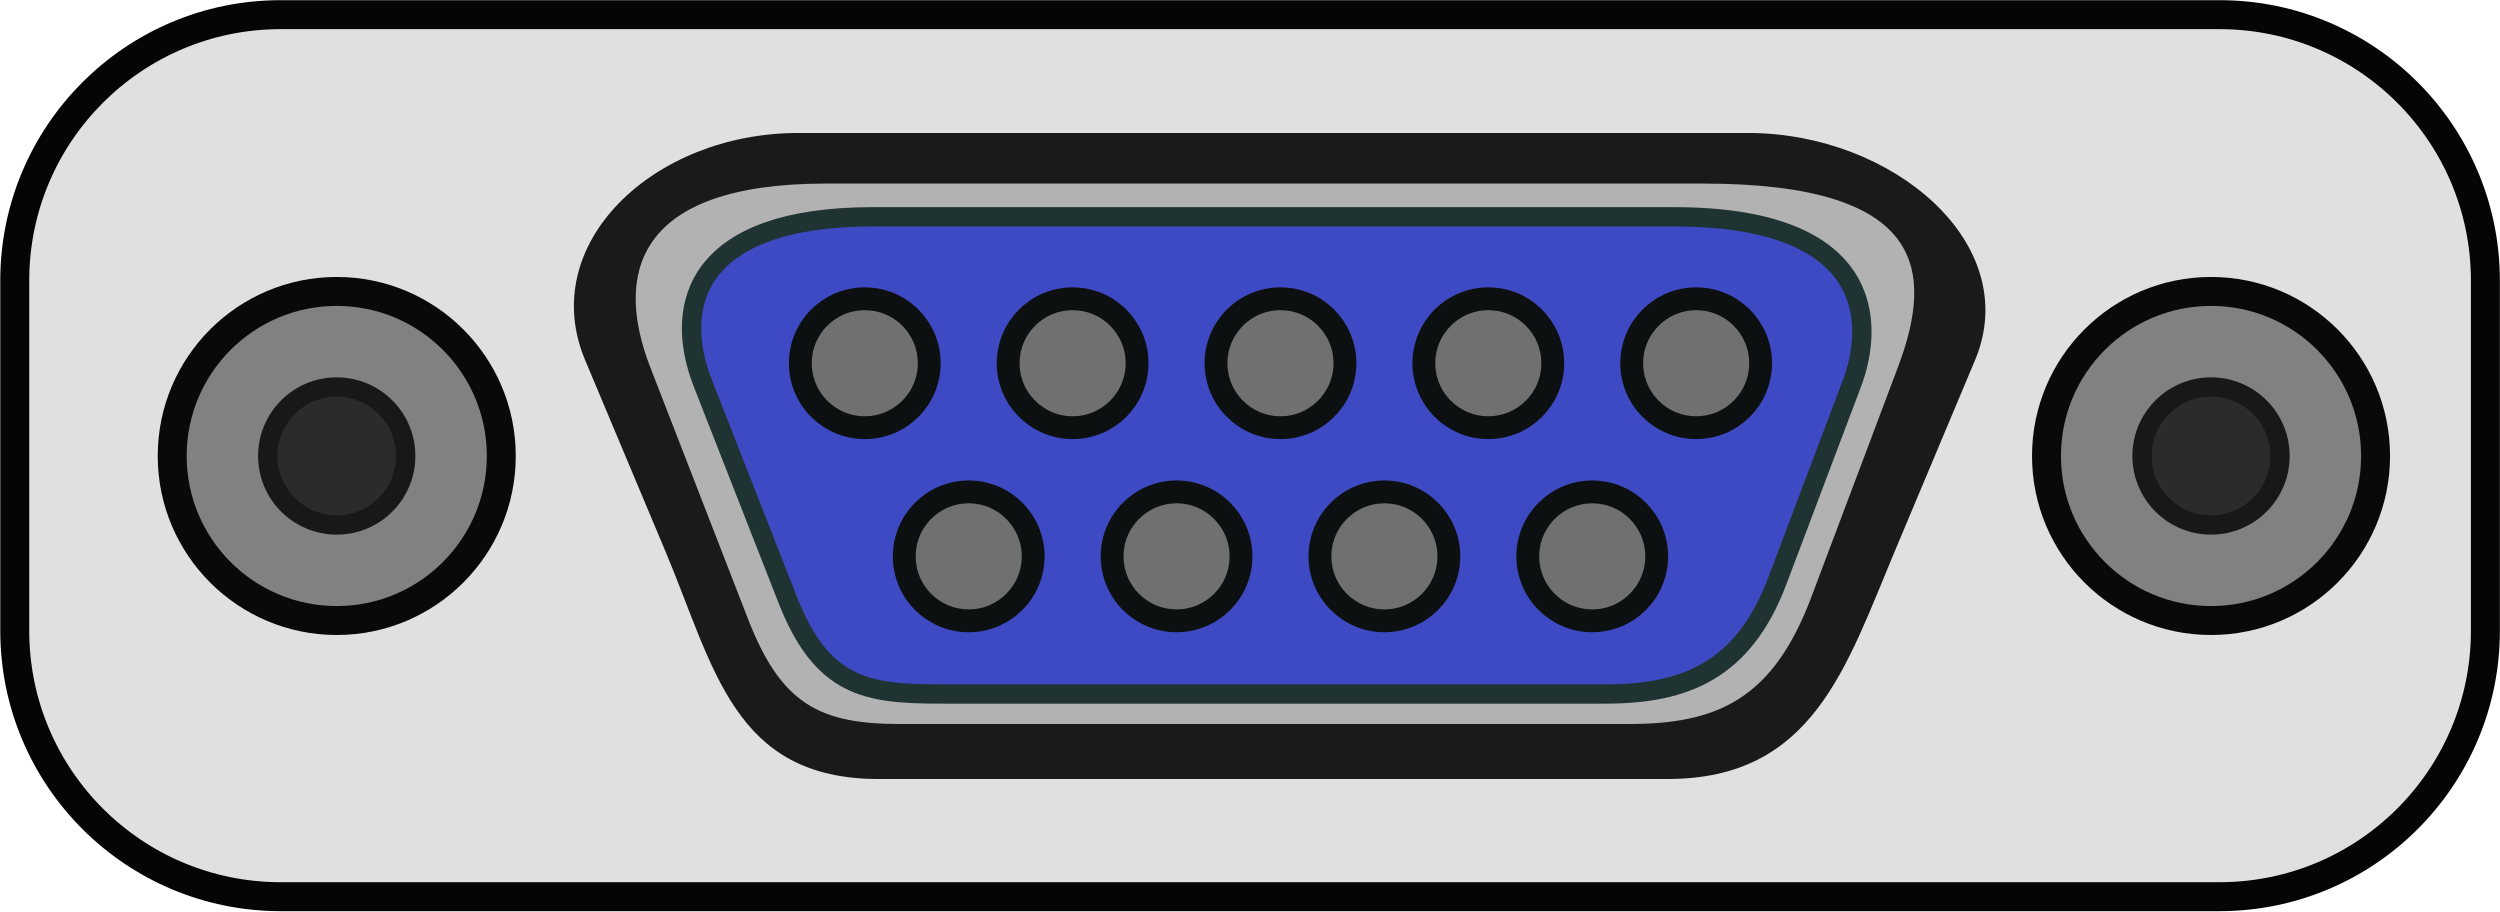
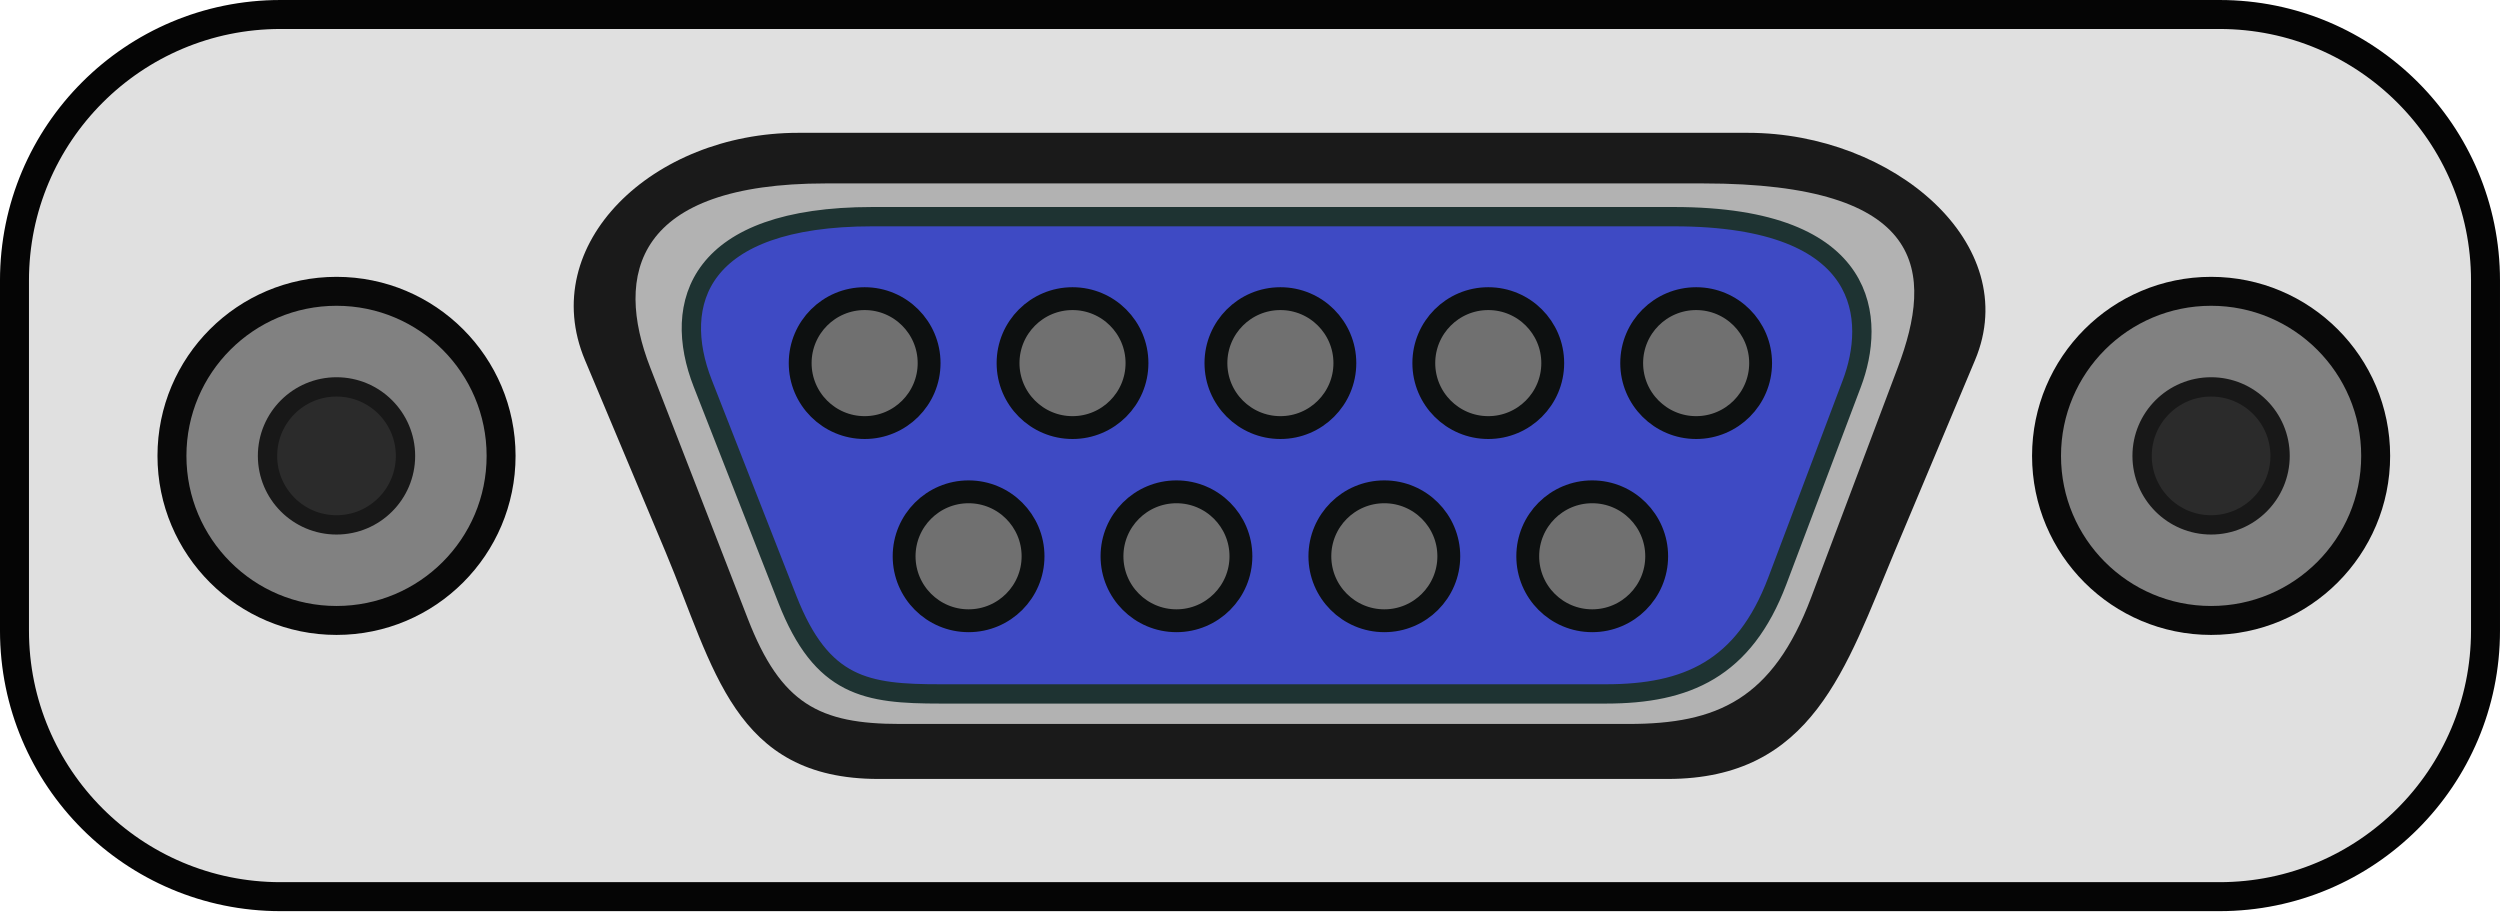
- <svg xmlns="http://www.w3.org/2000/svg" width="129.438" height="47.188" id="svg4118" version="1.1">
+ <svg xmlns="http://www.w3.org/2000/svg" width="129.418" height="47.167" id="svg4118" version="1.1">
  <defs id="defs4120" />
-   <g id="layer1" transform="translate(-486.7056,-505.9126)">
+   <g id="layer1" transform="translate(-486.7198,-505.9214)">
    <g id="g3911" transform="translate(414.5494,448.5376)">
-       <rect ry="13.769" rx="13.769" y="58.134" x="72.92" height="45.667" width="127.918" id="rect3885" style="fill:#e0e0e0;fill-opacity:1;stroke:#050505;stroke-width:1.5;stroke-linecap:square;stroke-miterlimit:4;stroke-opacity:1;stroke-dasharray:none" />
+       <rect ry="13.769" rx="13.769" y="58.134" x="72.92" height="45.667" width="127.918" id="rect3885" style="fill:#e0e0e0;fill-opacity:1;stroke:#050505;stroke-width:1.5;stroke-linecap:square;stroke-miterlimit:4;stroke-dasharray:none;stroke-opacity:1" />
      <g id="g3887">
-         <g id="g3816" transform="translate(80,0)">
-           <path id="rect2987" d="m 33.482,64.26 49.18,0 c 7.512,0 14.275,5.756 11.751,11.765 l -4.166,9.918 c -2.524,6.009 -4.239,11.765 -11.751,11.765 l -40.849,0 c -7.512,0 -8.504,-5.756 -11.028,-11.765 l -4.166,-9.918 c -2.524,-6.009 3.516,-11.765 11.028,-11.765 z" style="fill:#1a1a1a;stroke:none" />
-           <path id="path3770" d="m 34.918,66.879 45.411,0 c 11.654,0 11.937,4.613 10.09,9.516 l -4.487,11.911 c -1.995,5.297 -4.889,6.555 -9.45,6.555 l -37.718,0 c -4.181,0 -6.169,-1.033 -7.881,-5.443 L 25.826,76.395 c -1.867,-4.808 -0.79,-9.516 9.092,-9.516 z" style="fill:#b2b2b2;fill-opacity:1;stroke:none" />
-           <path style="fill:#3e4ac4;fill-opacity:1;stroke:#1e3332;stroke-opacity:1" d="m 37.331,68.6 41.489,0 c 10.33,0 10.416,5.458 9.219,8.629 L 84.177,87.455 c -1.729,4.579 -4.705,5.851 -8.872,5.851 l -34.46,0 c -3.82,0 -6.128,-0.339 -7.914,-4.896 l -4.382,-11.181 c -1.628,-4.155 -0.246,-8.629 8.782,-8.629 z" id="path3768" />
+         <g id="g3816" transform="translate(80)">
+           <path id="rect2987" d="M 33.482,64.26 H 82.662 c 7.512,0 14.275,5.756 11.751,11.765 L 90.247,85.943 C 87.723,91.953 86.008,97.708 78.496,97.708 H 37.647 c -7.512,0 -8.504,-5.756 -11.028,-11.765 l -4.166,-9.918 c -2.524,-6.009 3.516,-11.765 11.028,-11.765 z" style="fill:#1a1a1a;stroke:none" />
+           <path id="path3770" d="m 34.918,66.879 h 45.411 c 11.654,0 11.937,4.613 10.09,9.516 l -4.487,11.911 c -1.995,5.297 -4.889,6.555 -9.45,6.555 H 38.765 c -4.181,0 -6.169,-1.033 -7.881,-5.443 L 25.826,76.395 c -1.867,-4.808 -0.79,-9.516 9.092,-9.516 z" style="fill:#b2b2b2;fill-opacity:1;stroke:none" />
+           <path style="fill:#3e4ac4;fill-opacity:1;stroke:#1e3332;stroke-opacity:1" d="M 37.331,68.6 H 78.819 c 10.33,0 10.416,5.458 9.219,8.629 L 84.177,87.455 c -1.729,4.579 -4.705,5.851 -8.872,5.851 H 40.845 c -3.82,0 -6.128,-0.339 -7.914,-4.896 l -4.382,-11.181 c -1.628,-4.155 -0.246,-8.629 8.782,-8.629 z" id="path3768" />
          <g id="g3803">
            <g id="g3796">
-               <path transform="matrix(1.182959,0,0,1.182959,-104.1623,-16.7618)" d="m 122.092,78.568 c 0,1.558 -1.263,2.821 -2.821,2.821 -1.558,0 -2.821,-1.263 -2.821,-2.821 0,-1.558 1.263,-2.821 2.821,-2.821 1.558,0 2.821,1.263 2.821,2.821 z" id="path3772" style="fill:#707070;fill-opacity:1;stroke:#0d1010;stroke-width:1;stroke-linecap:square;stroke-miterlimit:4;stroke-opacity:1;stroke-dasharray:none" />
-               <path style="fill:#707070;fill-opacity:1;stroke:#0d1010;stroke-width:1;stroke-linecap:square;stroke-miterlimit:4;stroke-opacity:1;stroke-dasharray:none" id="path3774" d="m 122.092,78.568 c 0,1.558 -1.263,2.821 -2.821,2.821 -1.558,0 -2.821,-1.263 -2.821,-2.821 0,-1.558 1.263,-2.821 2.821,-2.821 1.558,0 2.821,1.263 2.821,2.821 z" transform="matrix(1.182959,0,0,1.182959,-61.11717,-16.7618)" />
-               <path transform="matrix(1.182959,0,0,1.182959,-71.87845,-16.7618)" d="m 122.092,78.568 c 0,1.558 -1.263,2.821 -2.821,2.821 -1.558,0 -2.821,-1.263 -2.821,-2.821 0,-1.558 1.263,-2.821 2.821,-2.821 1.558,0 2.821,1.263 2.821,2.821 z" id="path3776" style="fill:#707070;fill-opacity:1;stroke:#0d1010;stroke-width:1;stroke-linecap:square;stroke-miterlimit:4;stroke-opacity:1;stroke-dasharray:none" />
-               <path style="fill:#707070;fill-opacity:1;stroke:#0d1010;stroke-width:1;stroke-linecap:square;stroke-miterlimit:4;stroke-opacity:1;stroke-dasharray:none" id="path3778" d="m 122.092,78.568 c 0,1.558 -1.263,2.821 -2.821,2.821 -1.558,0 -2.821,-1.263 -2.821,-2.821 0,-1.558 1.263,-2.821 2.821,-2.821 1.558,0 2.821,1.263 2.821,2.821 z" transform="matrix(1.182959,0,0,1.182959,-93.40102,-16.7618)" />
-               <path transform="matrix(1.182959,0,0,1.182959,-82.63973,-16.7618)" d="m 122.092,78.568 c 0,1.558 -1.263,2.821 -2.821,2.821 -1.558,0 -2.821,-1.263 -2.821,-2.821 0,-1.558 1.263,-2.821 2.821,-2.821 1.558,0 2.821,1.263 2.821,2.821 z" id="path3780" style="fill:#707070;fill-opacity:1;stroke:#0d1010;stroke-width:1;stroke-linecap:square;stroke-miterlimit:4;stroke-opacity:1;stroke-dasharray:none" />
+               <circle transform="matrix(1.182959,0,0,1.182959,-104.1623,-16.7618)" id="path3772" style="fill:#707070;fill-opacity:1;stroke:#0d1010;stroke-width:1;stroke-linecap:square;stroke-miterlimit:4;stroke-dasharray:none;stroke-opacity:1" cx="119.271" cy="78.568" r="2.821" />
+               <circle style="fill:#707070;fill-opacity:1;stroke:#0d1010;stroke-width:1;stroke-linecap:square;stroke-miterlimit:4;stroke-dasharray:none;stroke-opacity:1" id="path3774" transform="matrix(1.182959,0,0,1.182959,-61.11717,-16.7618)" cx="119.271" cy="78.568" r="2.821" />
+               <circle transform="matrix(1.182959,0,0,1.182959,-71.87845,-16.7618)" id="path3776" style="fill:#707070;fill-opacity:1;stroke:#0d1010;stroke-width:1;stroke-linecap:square;stroke-miterlimit:4;stroke-dasharray:none;stroke-opacity:1" cx="119.271" cy="78.568" r="2.821" />
+               <circle style="fill:#707070;fill-opacity:1;stroke:#0d1010;stroke-width:1;stroke-linecap:square;stroke-miterlimit:4;stroke-dasharray:none;stroke-opacity:1" id="path3778" transform="matrix(1.182959,0,0,1.182959,-93.40102,-16.7618)" cx="119.271" cy="78.568" r="2.821" />
+               <circle transform="matrix(1.182959,0,0,1.182959,-82.63973,-16.7618)" id="path3780" style="fill:#707070;fill-opacity:1;stroke:#0d1010;stroke-width:1;stroke-linecap:square;stroke-miterlimit:4;stroke-dasharray:none;stroke-opacity:1" cx="119.271" cy="78.568" r="2.821" />
            </g>
            <g id="g3790">
-               <path transform="matrix(1.182959,0,0,1.182959,-66.49781,-6.7618)" d="m 122.092,78.568 c 0,1.558 -1.263,2.821 -2.821,2.821 -1.558,0 -2.821,-1.263 -2.821,-2.821 0,-1.558 1.263,-2.821 2.821,-2.821 1.558,0 2.821,1.263 2.821,2.821 z" id="path3782" style="fill:#707070;fill-opacity:1;stroke:#0d1010;stroke-width:1;stroke-linecap:square;stroke-miterlimit:4;stroke-opacity:1;stroke-dasharray:none" />
-               <path style="fill:#707070;fill-opacity:1;stroke:#0d1010;stroke-width:1;stroke-linecap:square;stroke-miterlimit:4;stroke-opacity:1;stroke-dasharray:none" id="path3784" d="m 122.092,78.568 c 0,1.558 -1.263,2.821 -2.821,2.821 -1.558,0 -2.821,-1.263 -2.821,-2.821 0,-1.558 1.263,-2.821 2.821,-2.821 1.558,0 2.821,1.263 2.821,2.821 z" transform="matrix(1.182959,0,0,1.182959,-77.25909,-6.7618)" />
-               <path transform="matrix(1.182959,0,0,1.182959,-98.78166,-6.7618)" d="m 122.092,78.568 c 0,1.558 -1.263,2.821 -2.821,2.821 -1.558,0 -2.821,-1.263 -2.821,-2.821 0,-1.558 1.263,-2.821 2.821,-2.821 1.558,0 2.821,1.263 2.821,2.821 z" id="path3786" style="fill:#707070;fill-opacity:1;stroke:#0d1010;stroke-width:1;stroke-linecap:square;stroke-miterlimit:4;stroke-opacity:1;stroke-dasharray:none" />
-               <path style="fill:#707070;fill-opacity:1;stroke:#0d1010;stroke-width:1;stroke-linecap:square;stroke-miterlimit:4;stroke-opacity:1;stroke-dasharray:none" id="path3788" d="m 122.092,78.568 c 0,1.558 -1.263,2.821 -2.821,2.821 -1.558,0 -2.821,-1.263 -2.821,-2.821 0,-1.558 1.263,-2.821 2.821,-2.821 1.558,0 2.821,1.263 2.821,2.821 z" transform="matrix(1.182959,0,0,1.182959,-88.02037,-6.7618)" />
+               <circle transform="matrix(1.182959,0,0,1.182959,-66.49781,-6.7618)" id="path3782" style="fill:#707070;fill-opacity:1;stroke:#0d1010;stroke-width:1;stroke-linecap:square;stroke-miterlimit:4;stroke-dasharray:none;stroke-opacity:1" cx="119.271" cy="78.568" r="2.821" />
+               <circle style="fill:#707070;fill-opacity:1;stroke:#0d1010;stroke-width:1;stroke-linecap:square;stroke-miterlimit:4;stroke-dasharray:none;stroke-opacity:1" id="path3784" transform="matrix(1.182959,0,0,1.182959,-77.25909,-6.7618)" cx="119.271" cy="78.568" r="2.821" />
+               <circle transform="matrix(1.182959,0,0,1.182959,-98.78166,-6.7618)" id="path3786" style="fill:#707070;fill-opacity:1;stroke:#0d1010;stroke-width:1;stroke-linecap:square;stroke-miterlimit:4;stroke-dasharray:none;stroke-opacity:1" cx="119.271" cy="78.568" r="2.821" />
+               <circle style="fill:#707070;fill-opacity:1;stroke:#0d1010;stroke-width:1;stroke-linecap:square;stroke-miterlimit:4;stroke-dasharray:none;stroke-opacity:1" id="path3788" transform="matrix(1.182959,0,0,1.182959,-88.02037,-6.7618)" cx="119.271" cy="78.568" r="2.821" />
            </g>
          </g>
        </g>
        <g id="g3837" transform="translate(-17.79514,7.32107)">
-           <path style="fill:#818181;fill-opacity:1;stroke:#090909;stroke-width:0.458;stroke-linecap:square;stroke-miterlimit:4;stroke-opacity:1;stroke-dasharray:none" id="path3835" d="m 191.58,83.472 c 0,1.438 -1.166,2.604 -2.604,2.604 -1.438,0 -2.604,-1.166 -2.604,-2.604 0,-1.438 1.166,-2.604 2.604,-2.604 1.438,0 2.604,1.166 2.604,2.604 z" transform="matrix(3.271588,0,0,3.271588,-413.8236,-199.4236)" />
-           <path transform="matrix(1.371588,0,0,1.371588,-54.76979,-40.82636)" d="m 191.58,83.472 c 0,1.438 -1.166,2.604 -2.604,2.604 -1.438,0 -2.604,-1.166 -2.604,-2.604 0,-1.438 1.166,-2.604 2.604,-2.604 1.438,0 2.604,1.166 2.604,2.604 z" id="path3833" style="fill:#2b2b2b;fill-opacity:1;stroke:#181818;stroke-width:0.729;stroke-linecap:square;stroke-miterlimit:4;stroke-opacity:1;stroke-dasharray:none" />
+           <circle style="fill:#818181;fill-opacity:1;stroke:#090909;stroke-width:0.458;stroke-linecap:square;stroke-miterlimit:4;stroke-dasharray:none;stroke-opacity:1" id="path3835" transform="matrix(3.271588,0,0,3.271588,-413.8236,-199.4236)" cx="188.976" cy="83.472" r="2.604" />
+           <circle transform="matrix(1.371588,0,0,1.371588,-54.76979,-40.82636)" id="path3833" style="fill:#2b2b2b;fill-opacity:1;stroke:#181818;stroke-width:0.729;stroke-linecap:square;stroke-miterlimit:4;stroke-dasharray:none;stroke-opacity:1" cx="188.976" cy="83.472" r="2.604" />
        </g>
        <g transform="translate(-114.8368,7.32107)" id="g3879">
-           <path transform="matrix(3.271588,0,0,3.271588,-413.8236,-199.4236)" d="m 191.58,83.472 c 0,1.438 -1.166,2.604 -2.604,2.604 -1.438,0 -2.604,-1.166 -2.604,-2.604 0,-1.438 1.166,-2.604 2.604,-2.604 1.438,0 2.604,1.166 2.604,2.604 z" id="path3881" style="fill:#818181;fill-opacity:1;stroke:#090909;stroke-width:0.458;stroke-linecap:square;stroke-miterlimit:4;stroke-opacity:1;stroke-dasharray:none" />
-           <path style="fill:#2b2b2b;fill-opacity:1;stroke:#181818;stroke-width:0.729;stroke-linecap:square;stroke-miterlimit:4;stroke-opacity:1;stroke-dasharray:none" id="path3883" d="m 191.58,83.472 c 0,1.438 -1.166,2.604 -2.604,2.604 -1.438,0 -2.604,-1.166 -2.604,-2.604 0,-1.438 1.166,-2.604 2.604,-2.604 1.438,0 2.604,1.166 2.604,2.604 z" transform="matrix(1.371588,0,0,1.371588,-54.76979,-40.82636)" />
+           <circle transform="matrix(3.271588,0,0,3.271588,-413.8236,-199.4236)" id="path3881" style="fill:#818181;fill-opacity:1;stroke:#090909;stroke-width:0.458;stroke-linecap:square;stroke-miterlimit:4;stroke-dasharray:none;stroke-opacity:1" cx="188.976" cy="83.472" r="2.604" />
+           <circle style="fill:#2b2b2b;fill-opacity:1;stroke:#181818;stroke-width:0.729;stroke-linecap:square;stroke-miterlimit:4;stroke-dasharray:none;stroke-opacity:1" id="path3883" transform="matrix(1.371588,0,0,1.371588,-54.76979,-40.82636)" cx="188.976" cy="83.472" r="2.604" />
        </g>
      </g>
    </g>
  </g>
</svg>
